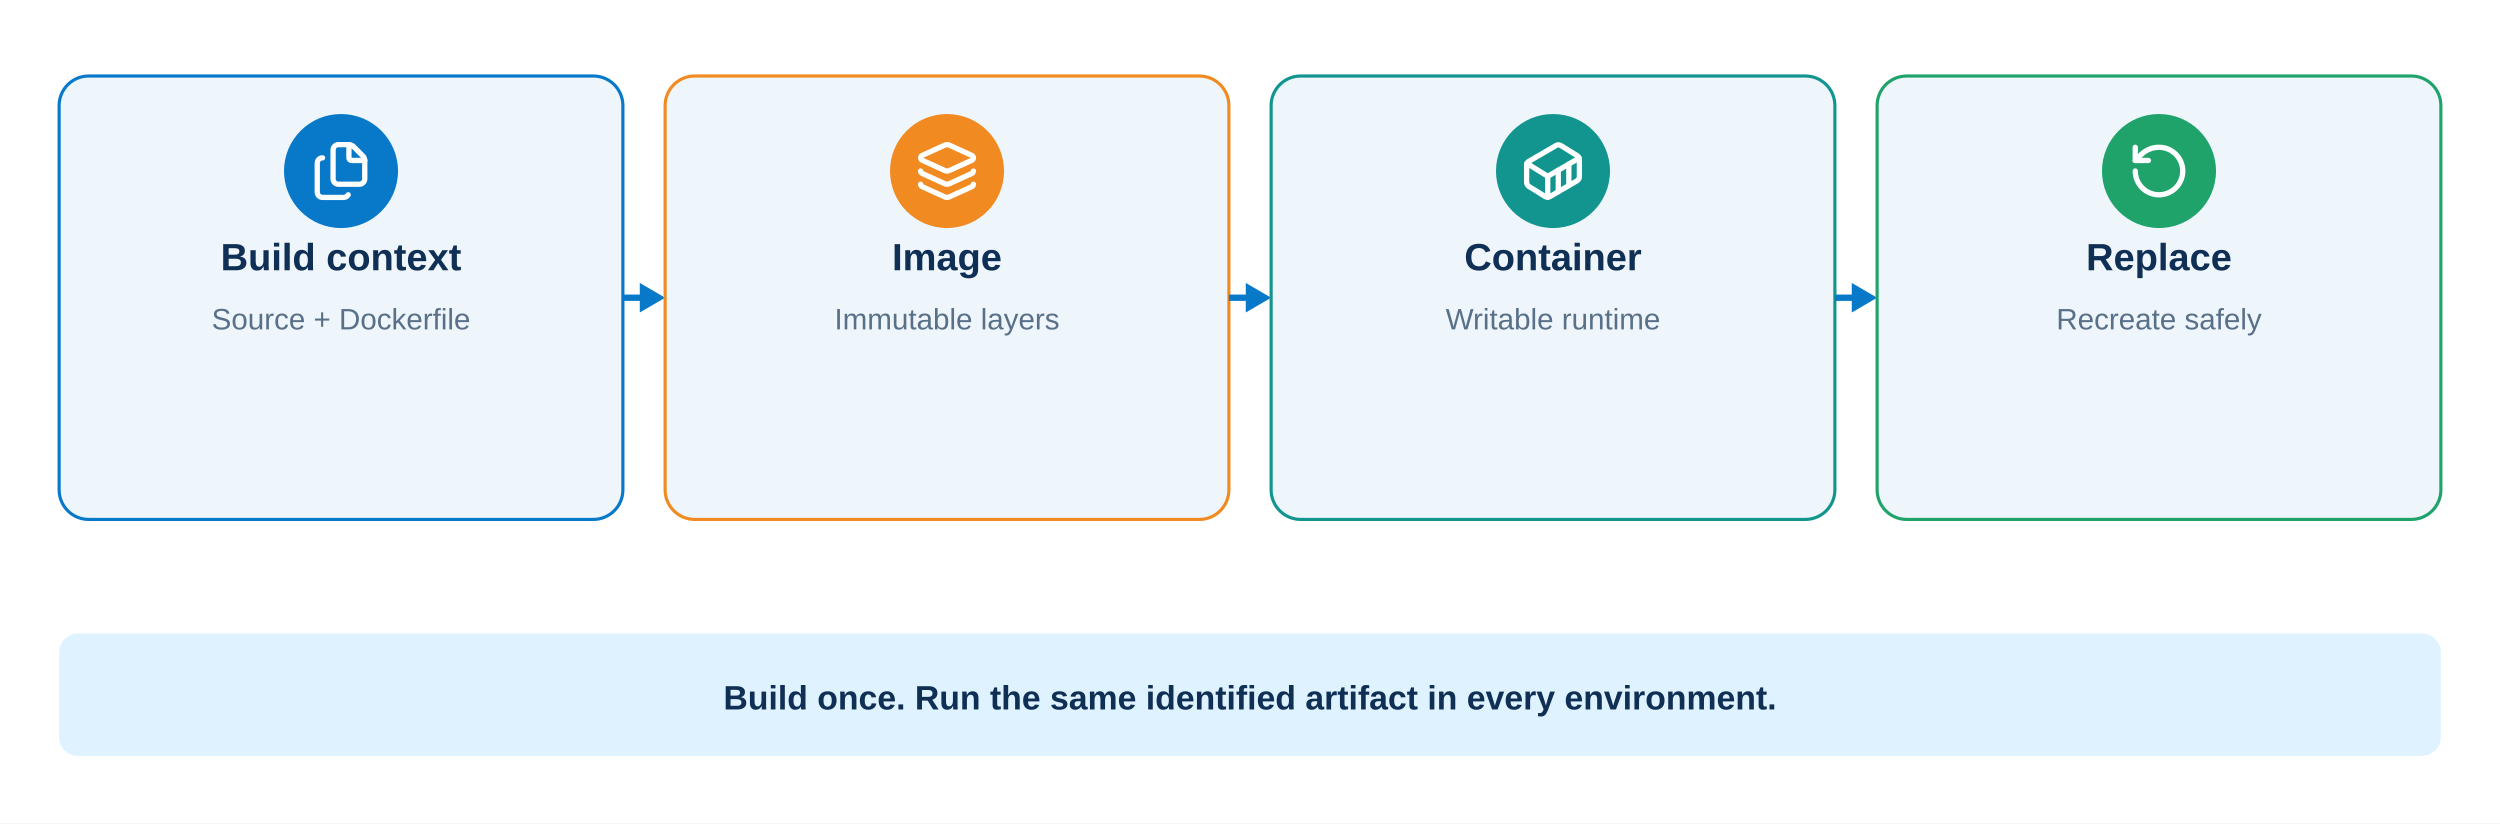
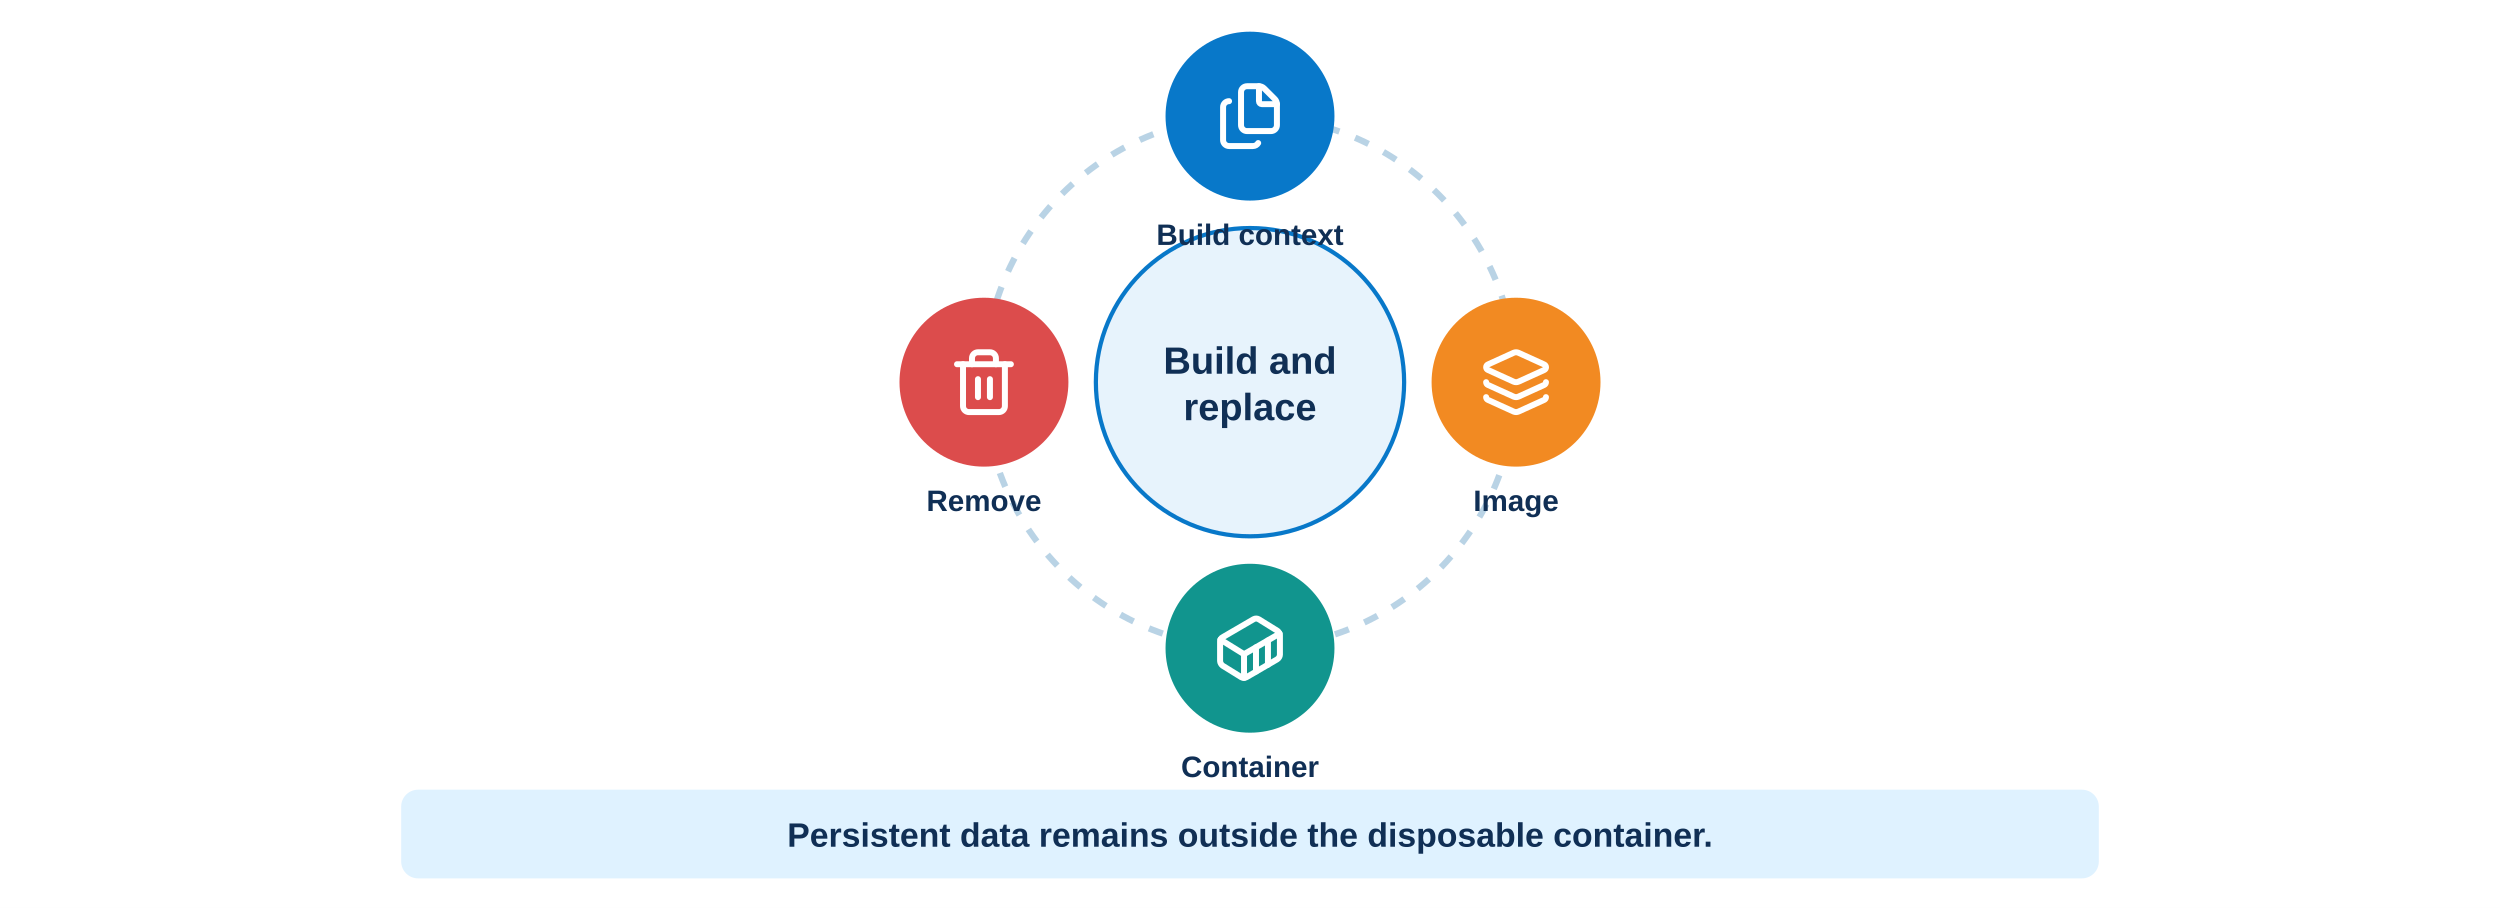
- <svg xmlns="http://www.w3.org/2000/svg" width="1184" height="390" viewBox="0 0 1184 390">
+ <svg xmlns="http://www.w3.org/2000/svg" width="1184" height="430" viewBox="0 0 1184 430">
  <rect width="100%" height="100%" fill="white" />
  <style>.label{font:700 18px Arial,sans-serif;fill:#102f55}.sub{font:400 14px Arial,sans-serif;fill:#597089}.band{font:700 16px Arial,sans-serif;fill:#102f55}.small{font:600 14px Arial,sans-serif;fill:#102f55}</style>
-   <rect x="28" y="36" width="267" height="210" rx="14" fill="#eef6fc" stroke="#0878c9" stroke-width="1.5" />
-   <circle cx="161.5" cy="81" r="27" fill="#0878c9" />
-   <g transform="translate(146.5 66) scale(1.25)" fill="none" stroke="#ffffff" stroke-width="2" stroke-linecap="round" stroke-linejoin="round">
+   <defs>
+     <marker id="loopArrow" markerWidth="8" markerHeight="8" refX="5" refY="3" orient="auto">
+       <path d="M0,0 L0,6 L6,3 z" fill="#597089" />
+     </marker>
+   </defs>
+   <circle cx="592" cy="181" r="126" fill="none" stroke="#b9d3e5" stroke-width="3" stroke-dasharray="7 8" marker-end="url(#loopArrow)" />
+   <circle cx="592" cy="181" r="73" fill="#e7f3fc" stroke="#0878c9" stroke-width="2" />
+   <text x="592" y="177" text-anchor="middle" class="label">Build and</text>
+   <text x="592" y="199" text-anchor="middle" class="label">replace</text>
+   <circle cx="592" cy="55" r="40" fill="#0878c9" />
+   <g transform="translate(575 38) scale(1.416667)" fill="none" stroke="#ffffff" stroke-width="2" stroke-linecap="round" stroke-linejoin="round">
    <path d="M15 2h-4a2 2 0 0 0-2 2v11a2 2 0 0 0 2 2h8a2 2 0 0 0 2-2V8" />
    <path d="M16.706 2.706A2.4 2.4 0 0 0 15 2v5a1 1 0 0 0 1 1h5a2.4 2.4 0 0 0-.706-1.706z" />
    <path d="M5 7a2 2 0 0 0-2 2v11a2 2 0 0 0 2 2h8a2 2 0 0 0 1.732-1" />
  </g>
-   <text x="161.5" y="128" text-anchor="middle" class="label">Build context</text>
-   <text x="161.5" y="156" text-anchor="middle" class="sub">Source + Dockerfile</text>
-   <line x1="295" y1="141" x2="304" y2="141" stroke="#0878c9" stroke-width="3" />
-   <path d="M303 134 L315 141 L303 148Z" fill="#0878c9" />
-   <rect x="315" y="36" width="267" height="210" rx="14" fill="#eef6fc" stroke="#f28a22" stroke-width="1.5" />
-   <circle cx="448.5" cy="81" r="27" fill="#f28a22" />
-   <g transform="translate(433.5 66) scale(1.25)" fill="none" stroke="#ffffff" stroke-width="2" stroke-linecap="round" stroke-linejoin="round">
+   <text x="592" y="116" text-anchor="middle" class="small">Build context</text>
+   <circle cx="718" cy="181" r="40" fill="#f28a22" />
+   <g transform="translate(701 164) scale(1.416667)" fill="none" stroke="#ffffff" stroke-width="2" stroke-linecap="round" stroke-linejoin="round">
    <path d="M12.83 2.18a2 2 0 0 0-1.66 0L2.6 6.08a1 1 0 0 0 0 1.83l8.58 3.91a2 2 0 0 0 1.66 0l8.58-3.9a1 1 0 0 0 0-1.83z" />
    <path d="M2 12a1 1 0 0 0 .58.91l8.6 3.91a2 2 0 0 0 1.65 0l8.58-3.9A1 1 0 0 0 22 12" />
    <path d="M2 17a1 1 0 0 0 .58.91l8.6 3.91a2 2 0 0 0 1.65 0l8.58-3.9A1 1 0 0 0 22 17" />
  </g>
-   <text x="448.5" y="128" text-anchor="middle" class="label">Image</text>
-   <text x="448.5" y="156" text-anchor="middle" class="sub">Immutable layers</text>
-   <line x1="582" y1="141" x2="591" y2="141" stroke="#0878c9" stroke-width="3" />
-   <path d="M590 134 L602 141 L590 148Z" fill="#0878c9" />
-   <rect x="602" y="36" width="267" height="210" rx="14" fill="#eef6fc" stroke="#11958e" stroke-width="1.5" />
-   <circle cx="735.5" cy="81" r="27" fill="#11958e" />
-   <g transform="translate(720.5 66) scale(1.25)" fill="none" stroke="#ffffff" stroke-width="2" stroke-linecap="round" stroke-linejoin="round">
+   <text x="718" y="242" text-anchor="middle" class="small">Image</text>
+   <circle cx="592" cy="307" r="40" fill="#11958e" />
+   <g transform="translate(575 290) scale(1.416667)" fill="none" stroke="#ffffff" stroke-width="2" stroke-linecap="round" stroke-linejoin="round">
    <path d="M22 7.7c0-.6-.4-1.2-.8-1.5l-6.3-3.9a1.72 1.72 0 0 0-1.7 0l-10.3 6c-.5.2-.9.8-.9 1.4v6.6c0 .5.4 1.2.8 1.5l6.3 3.9a1.72 1.72 0 0 0 1.7 0l10.3-6c.5-.3.9-1 .9-1.5Z" />
    <path d="M10 21.9V14L2.1 9.1" />
    <path d="m10 14 11.9-6.9" />
    <path d="M14 19.8v-8.1" />
    <path d="M18 17.5V9.4" />
  </g>
-   <text x="735.5" y="128" text-anchor="middle" class="label">Container</text>
-   <text x="735.5" y="156" text-anchor="middle" class="sub">Writable runtime</text>
-   <line x1="869" y1="141" x2="878" y2="141" stroke="#0878c9" stroke-width="3" />
-   <path d="M877 134 L889 141 L877 148Z" fill="#0878c9" />
-   <rect x="889" y="36" width="267" height="210" rx="14" fill="#eef6fc" stroke="#20a36a" stroke-width="1.5" />
-   <circle cx="1022.5" cy="81" r="27" fill="#20a36a" />
-   <g transform="translate(1007.5 66) scale(1.25)" fill="none" stroke="#ffffff" stroke-width="2" stroke-linecap="round" stroke-linejoin="round">
-     <path d="M3 12a9 9 0 1 0 9-9 9.75 9.75 0 0 0-6.74 2.74L3 8" />
-     <path d="M3 3v5h5" />
+   <text x="592" y="368" text-anchor="middle" class="small">Container</text>
+   <circle cx="466" cy="181" r="40" fill="#dc4c4c" />
+   <g transform="translate(449 164) scale(1.416667)" fill="none" stroke="#ffffff" stroke-width="2" stroke-linecap="round" stroke-linejoin="round">
+     <path d="M10 11v6" />
+     <path d="M14 11v6" />
+     <path d="M19 6v14a2 2 0 0 1-2 2H7a2 2 0 0 1-2-2V6" />
+     <path d="M3 6h18" />
+     <path d="M8 6V4a2 2 0 0 1 2-2h4a2 2 0 0 1 2 2v2" />
  </g>
-   <text x="1022.5" y="128" text-anchor="middle" class="label">Replace</text>
-   <text x="1022.5" y="156" text-anchor="middle" class="sub">Recreate safely</text>
-   <rect x="28" y="300" width="1128" height="58" rx="9" fill="#dff2ff" />
-   <text x="592" y="336" text-anchor="middle" class="band">Build once. Run the same identified artifact in every environment.</text>
+   <text x="466" y="242" text-anchor="middle" class="small">Remove</text>
+   <rect x="190" y="374" width="804" height="42" rx="8" fill="#dff2ff" />
+   <text x="592" y="401" text-anchor="middle" class="band">Persistent data remains outside the disposable container.</text>
</svg>
